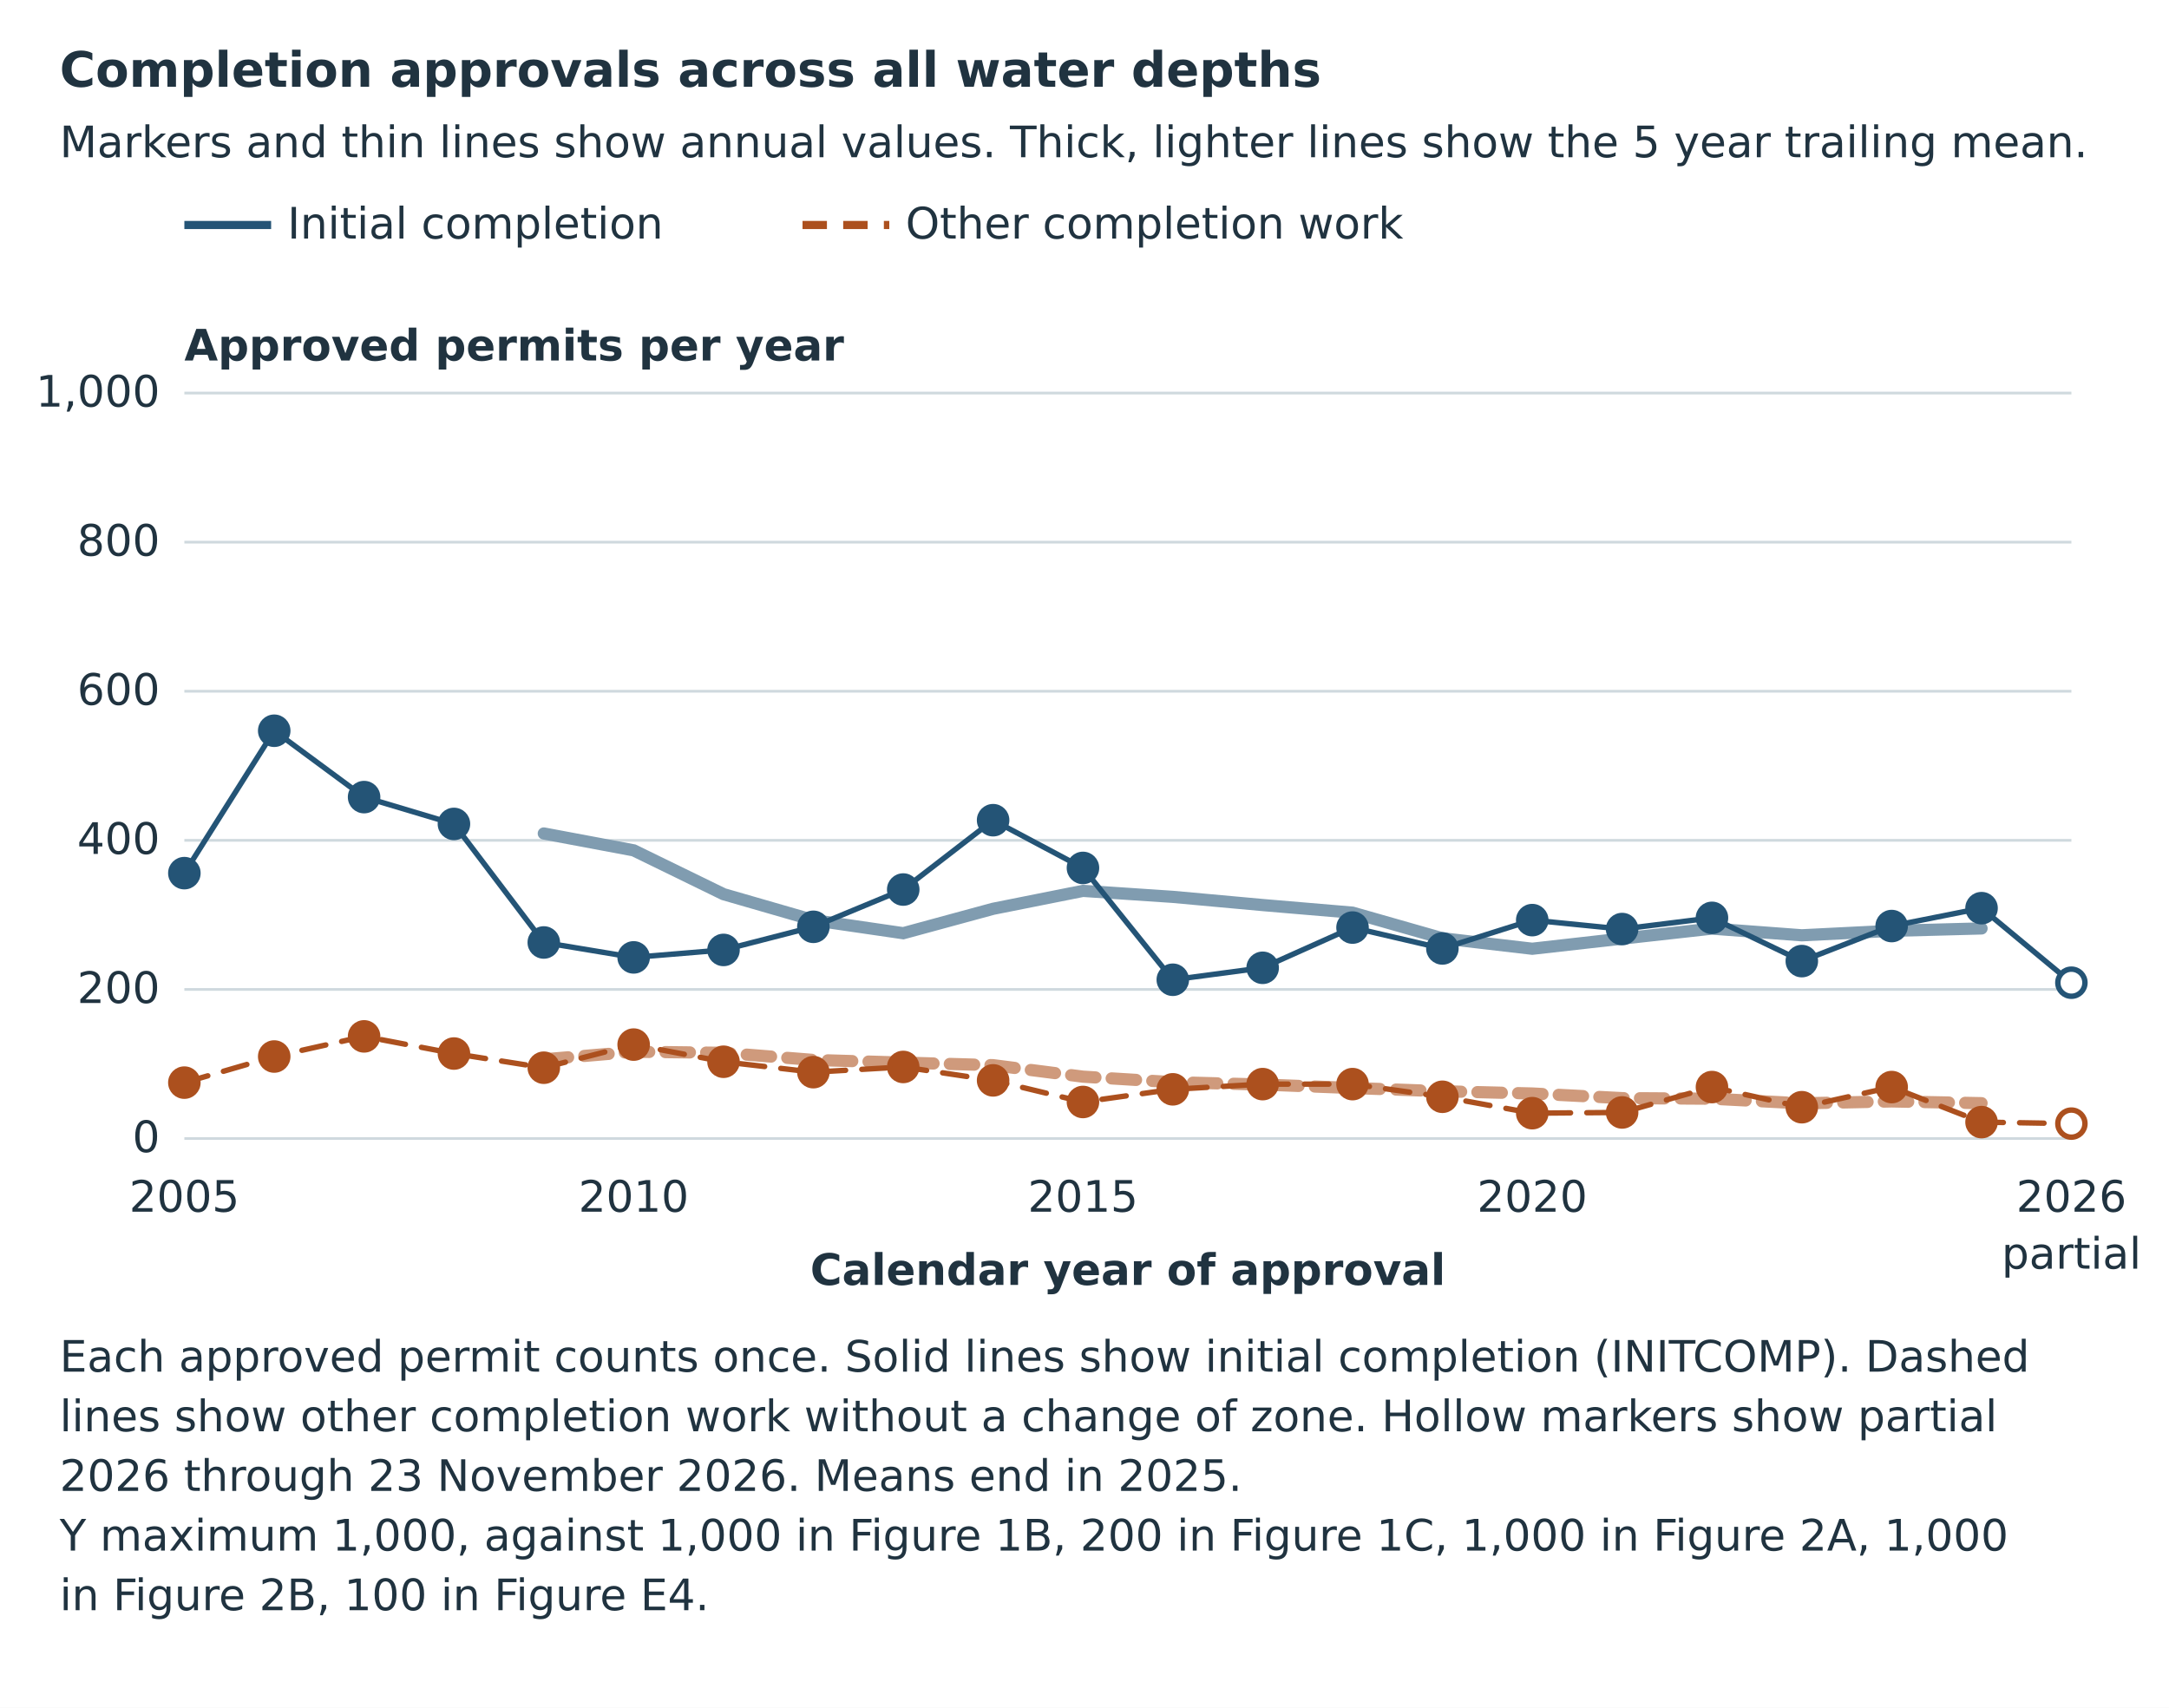
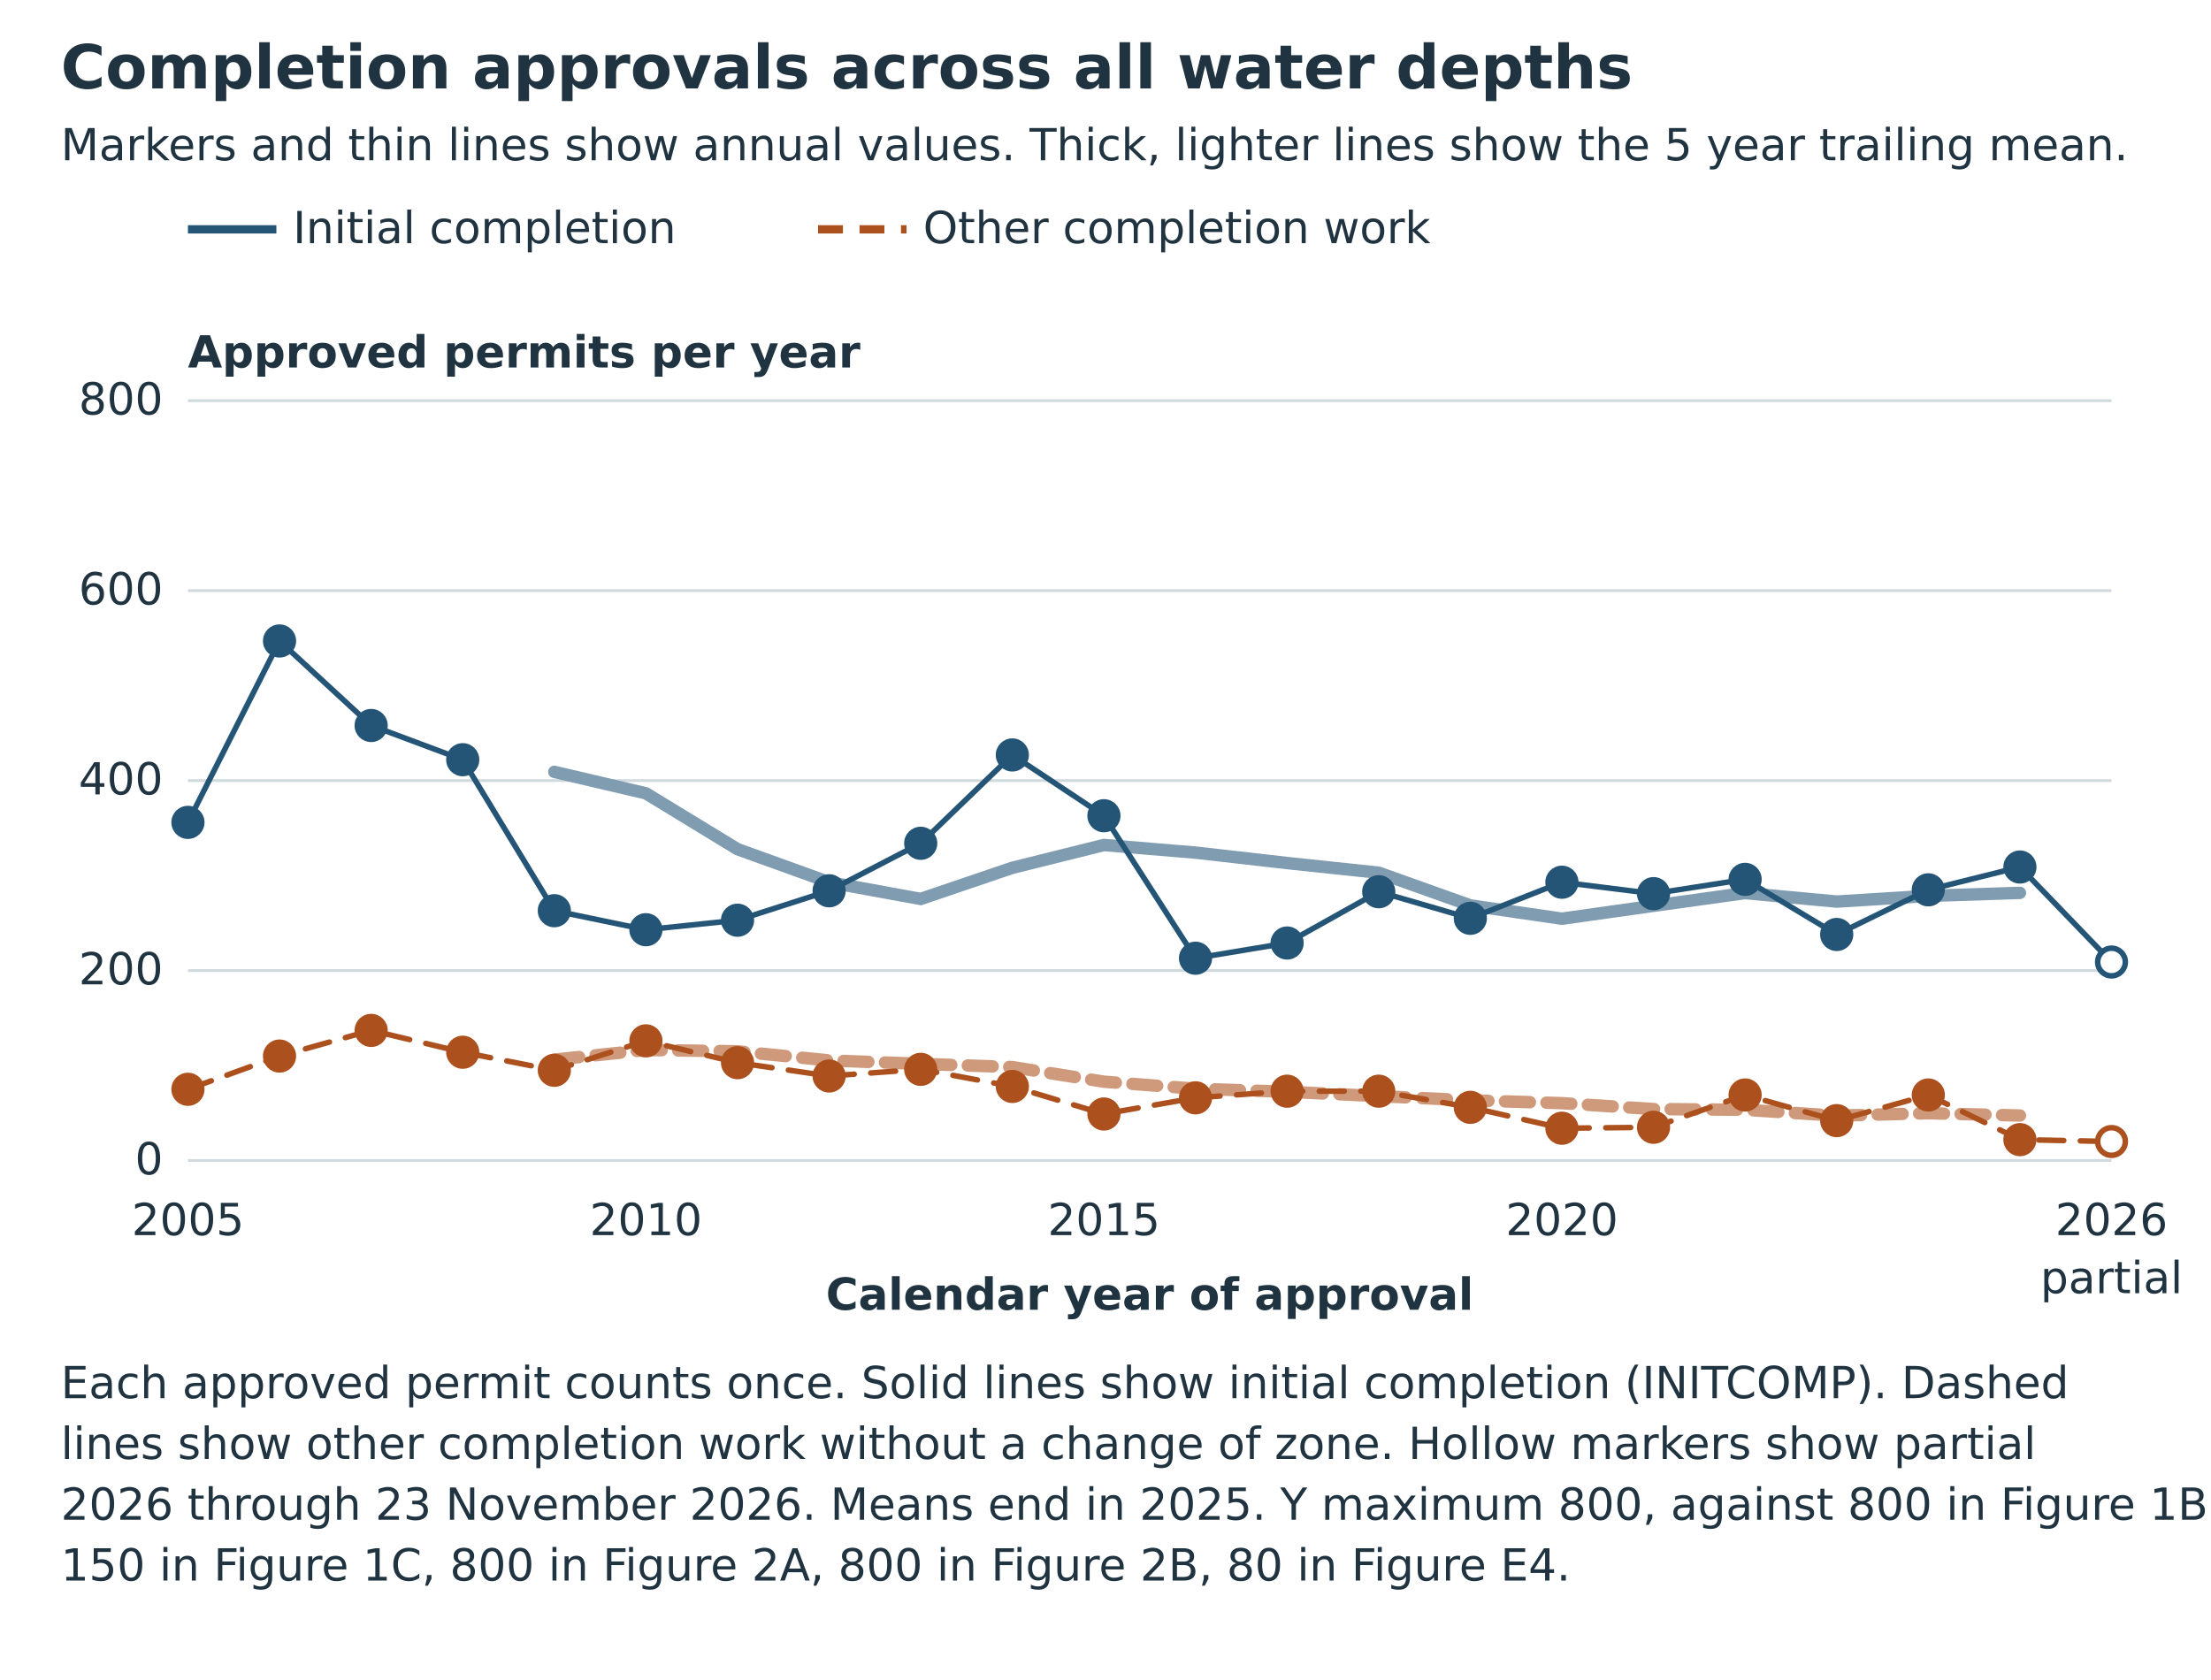
- <svg xmlns="http://www.w3.org/2000/svg" role="img" aria-label="Completion approvals across all water depths" font-family="'DejaVu Sans','Segoe UI',Arial,sans-serif" font-size="16" fill="#203340" width="800" height="630" viewBox="0 0 800 630">
-   <rect width="800" height="630" fill="white" />
-   <text x="22" y="32" font-size="18" font-weight="bold">Completion approvals across all water depths</text>
+ <svg xmlns="http://www.w3.org/2000/svg" role="img" aria-label="Completion approvals across all water depths" font-family="'DejaVu Sans','Segoe UI',Arial,sans-serif" font-size="16" fill="#203340" width="800" height="608" viewBox="0 0 800 608">
+   <rect width="800" height="608" fill="white" />
+   <text x="22" y="32" font-size="22" font-weight="bold">Completion approvals across all water depths</text>
  <text x="22" y="58">Markers and thin lines show annual values. Thick, lighter lines show the 5 year trailing mean.</text>
  <g data-legend="0">
    <rect x="62" y="70" height="27" width="217" fill="white" />
    <line x1="68" y1="83" x2="100" y2="83" stroke="#245476" stroke-width="3" />
    <text x="106" y="88">Initial completion</text>
  </g>
  <g data-legend="1">
    <rect x="290" y="70" height="27" width="244" fill="white" />
    <line x1="296" y1="83" x2="328" y2="83" stroke="#ac501e" stroke-width="3" stroke-dasharray="9 6" />
    <text x="334" y="88">Other completion work</text>
  </g>
  <text x="68" y="133" font-weight="bold">Approved permits per year</text>
-   <line x1="68" x2="764" y1="420.0" y2="420.0" stroke="#cfd9de" />
-   <text x="59" y="425.0" text-anchor="end">0</text>
-   <line x1="68" x2="764" y1="365.0" y2="365.0" stroke="#cfd9de" />
-   <text x="59" y="370.0" text-anchor="end">200</text>
-   <line x1="68" x2="764" y1="310.0" y2="310.0" stroke="#cfd9de" />
-   <text x="59" y="315.0" text-anchor="end">400</text>
-   <line x1="68" x2="764" y1="255.0" y2="255.0" stroke="#cfd9de" />
-   <text x="59" y="260.0" text-anchor="end">600</text>
-   <line x1="68" x2="764" y1="200.0" y2="200.0" stroke="#cfd9de" />
-   <text x="59" y="205.0" text-anchor="end">800</text>
-   <line x1="68" x2="764" y1="145.0" y2="145.0" stroke="#cfd9de" />
-   <text x="59" y="150.0" text-anchor="end">1,000</text>
-   <text x="68.0" y="447" text-anchor="middle">2005</text>
+   <line x1="68" x2="764" y1="420.00" y2="420.00" stroke="#cfd9de" />
+   <text x="59" y="425.00" text-anchor="end">0</text>
+   <line x1="68" x2="764" y1="351.25" y2="351.25" stroke="#cfd9de" />
+   <text x="59" y="356.25" text-anchor="end">200</text>
+   <line x1="68" x2="764" y1="282.50" y2="282.50" stroke="#cfd9de" />
+   <text x="59" y="287.50" text-anchor="end">400</text>
+   <line x1="68" x2="764" y1="213.75" y2="213.75" stroke="#cfd9de" />
+   <text x="59" y="218.75" text-anchor="end">600</text>
+   <line x1="68" x2="764" y1="145.00" y2="145.00" stroke="#cfd9de" />
+   <text x="59" y="150.00" text-anchor="end">800</text>
+   <text x="68.00" y="447" text-anchor="middle">2005</text>
  <text x="233.71" y="447" text-anchor="middle">2010</text>
  <text x="399.43" y="447" text-anchor="middle">2015</text>
  <text x="565.14" y="447" text-anchor="middle">2020</text>
-   <text x="764.0" y="447" text-anchor="middle">2026</text>
+   <text x="764.00" y="447" text-anchor="middle">2026</text>
  <text x="764" y="468" text-anchor="middle">partial</text>
-   <text x="416.0" y="474" text-anchor="middle" font-weight="bold">Calendar year of approval</text>
+   <text x="416.00" y="474" text-anchor="middle" font-weight="bold">Calendar year of approval</text>
  <g data-series="0" data-label="Initial completion">
-     <path d="M200.57,307.47l0,0 L233.71,313.69 L266.86,329.86 L300.00,339.43 L333.14,344.26 L366.29,335.25 L399.43,328.64 L432.57,330.85 L465.71,333.87 L498.86,336.68 L532.00,346.13 L565.14,349.99 L598.29,346.25 L631.43,342.56 L664.57,345.03 L697.71,343.38 L730.86,342.50" fill="none" stroke="#809cb0" stroke-width="4.5" stroke-linecap="round" class="trend" />
-     <path d="M68.00,322.10l0,0 L101.14,269.57 L134.29,294.05 L167.43,303.95 L200.57,347.68 L233.71,353.18 L266.86,350.43 L300.00,341.90 L333.14,328.15 L366.29,302.57 L399.43,320.18 L432.57,361.43 L465.71,357.02 L498.86,342.18 L532.00,349.88 L565.14,339.43 L598.29,342.73 L631.43,338.60 L664.57,354.55 L697.71,341.62 L730.86,335.02 L764.00,362.52" fill="none" stroke="#245476" stroke-width="2" stroke-linecap="round" class="annual" />
-     <circle cx="68.00" cy="322.10" r="5" stroke="#245476" stroke-width="2" fill="#245476" data-year="2005" />
-     <circle cx="101.14" cy="269.57" r="5" stroke="#245476" stroke-width="2" fill="#245476" data-year="2006" />
-     <circle cx="134.29" cy="294.05" r="5" stroke="#245476" stroke-width="2" fill="#245476" data-year="2007" />
-     <circle cx="167.43" cy="303.95" r="5" stroke="#245476" stroke-width="2" fill="#245476" data-year="2008" />
-     <circle cx="200.57" cy="347.68" r="5" stroke="#245476" stroke-width="2" fill="#245476" data-year="2009" />
-     <circle cx="233.71" cy="353.18" r="5" stroke="#245476" stroke-width="2" fill="#245476" data-year="2010" />
-     <circle cx="266.86" cy="350.43" r="5" stroke="#245476" stroke-width="2" fill="#245476" data-year="2011" />
-     <circle cx="300.00" cy="341.90" r="5" stroke="#245476" stroke-width="2" fill="#245476" data-year="2012" />
-     <circle cx="333.14" cy="328.15" r="5" stroke="#245476" stroke-width="2" fill="#245476" data-year="2013" />
-     <circle cx="366.29" cy="302.57" r="5" stroke="#245476" stroke-width="2" fill="#245476" data-year="2014" />
-     <circle cx="399.43" cy="320.18" r="5" stroke="#245476" stroke-width="2" fill="#245476" data-year="2015" />
-     <circle cx="432.57" cy="361.43" r="5" stroke="#245476" stroke-width="2" fill="#245476" data-year="2016" />
-     <circle cx="465.71" cy="357.02" r="5" stroke="#245476" stroke-width="2" fill="#245476" data-year="2017" />
-     <circle cx="498.86" cy="342.18" r="5" stroke="#245476" stroke-width="2" fill="#245476" data-year="2018" />
-     <circle cx="532.00" cy="349.88" r="5" stroke="#245476" stroke-width="2" fill="#245476" data-year="2019" />
-     <circle cx="565.14" cy="339.43" r="5" stroke="#245476" stroke-width="2" fill="#245476" data-year="2020" />
-     <circle cx="598.29" cy="342.73" r="5" stroke="#245476" stroke-width="2" fill="#245476" data-year="2021" />
-     <circle cx="631.43" cy="338.60" r="5" stroke="#245476" stroke-width="2" fill="#245476" data-year="2022" />
-     <circle cx="664.57" cy="354.55" r="5" stroke="#245476" stroke-width="2" fill="#245476" data-year="2023" />
-     <circle cx="697.71" cy="341.62" r="5" stroke="#245476" stroke-width="2" fill="#245476" data-year="2024" />
-     <circle cx="730.86" cy="335.02" r="5" stroke="#245476" stroke-width="2" fill="#245476" data-year="2025" />
-     <circle cx="764.00" cy="362.52" r="5" stroke="#245476" stroke-width="2" fill="white" data-year="2026" />
+     <path d="M200.57,279.34l0,0 L233.71,287.11 L266.86,307.32 L300.00,319.28 L333.14,325.33 L366.29,314.06 L399.43,305.81 L432.57,308.56 L465.71,312.34 L498.86,315.84 L532.00,327.67 L565.14,332.48 L598.29,327.81 L631.43,323.20 L664.57,326.29 L697.71,324.23 L730.86,323.13" fill="none" stroke="#809cb0" stroke-width="4.5" stroke-linecap="round" class="trend" />
+     <path d="M68.00,297.62l0,0 L101.14,231.97 L134.29,262.56 L167.43,274.94 L200.57,329.59 L233.71,336.47 L266.86,333.03 L300.00,322.38 L333.14,305.19 L366.29,273.22 L399.43,295.22 L432.57,346.78 L465.71,341.28 L498.86,322.72 L532.00,332.34 L565.14,319.28 L598.29,323.41 L631.43,318.25 L664.57,338.19 L697.71,322.03 L730.86,313.78 L764.00,348.16" fill="none" stroke="#245476" stroke-width="2" stroke-linecap="round" class="annual" />
+     <circle cx="68.00" cy="297.62" r="5" stroke="#245476" stroke-width="2" fill="#245476" data-year="2005" />
+     <circle cx="101.14" cy="231.97" r="5" stroke="#245476" stroke-width="2" fill="#245476" data-year="2006" />
+     <circle cx="134.29" cy="262.56" r="5" stroke="#245476" stroke-width="2" fill="#245476" data-year="2007" />
+     <circle cx="167.43" cy="274.94" r="5" stroke="#245476" stroke-width="2" fill="#245476" data-year="2008" />
+     <circle cx="200.57" cy="329.59" r="5" stroke="#245476" stroke-width="2" fill="#245476" data-year="2009" />
+     <circle cx="233.71" cy="336.47" r="5" stroke="#245476" stroke-width="2" fill="#245476" data-year="2010" />
+     <circle cx="266.86" cy="333.03" r="5" stroke="#245476" stroke-width="2" fill="#245476" data-year="2011" />
+     <circle cx="300.00" cy="322.38" r="5" stroke="#245476" stroke-width="2" fill="#245476" data-year="2012" />
+     <circle cx="333.14" cy="305.19" r="5" stroke="#245476" stroke-width="2" fill="#245476" data-year="2013" />
+     <circle cx="366.29" cy="273.22" r="5" stroke="#245476" stroke-width="2" fill="#245476" data-year="2014" />
+     <circle cx="399.43" cy="295.22" r="5" stroke="#245476" stroke-width="2" fill="#245476" data-year="2015" />
+     <circle cx="432.57" cy="346.78" r="5" stroke="#245476" stroke-width="2" fill="#245476" data-year="2016" />
+     <circle cx="465.71" cy="341.28" r="5" stroke="#245476" stroke-width="2" fill="#245476" data-year="2017" />
+     <circle cx="498.86" cy="322.72" r="5" stroke="#245476" stroke-width="2" fill="#245476" data-year="2018" />
+     <circle cx="532.00" cy="332.34" r="5" stroke="#245476" stroke-width="2" fill="#245476" data-year="2019" />
+     <circle cx="565.14" cy="319.28" r="5" stroke="#245476" stroke-width="2" fill="#245476" data-year="2020" />
+     <circle cx="598.29" cy="323.41" r="5" stroke="#245476" stroke-width="2" fill="#245476" data-year="2021" />
+     <circle cx="631.43" cy="318.25" r="5" stroke="#245476" stroke-width="2" fill="#245476" data-year="2022" />
+     <circle cx="664.57" cy="338.19" r="5" stroke="#245476" stroke-width="2" fill="#245476" data-year="2023" />
+     <circle cx="697.71" cy="322.03" r="5" stroke="#245476" stroke-width="2" fill="#245476" data-year="2024" />
+     <circle cx="730.86" cy="313.78" r="5" stroke="#245476" stroke-width="2" fill="#245476" data-year="2025" />
+     <circle cx="764.00" cy="348.16" r="5" stroke="#245476" stroke-width="2" fill="white" data-year="2026" />
  </g>
  <g data-series="1" data-label="Other completion work">
-     <path d="M200.57,390.80l0,0 L233.71,387.99 L266.86,388.38 L300.00,391.01 L333.14,392.00 L366.29,392.94 L399.43,397.18 L432.57,399.21 L465.71,400.09 L498.86,401.36 L532.00,402.56 L565.14,403.39 L598.29,405.10 L631.43,405.31 L664.57,407.02 L697.71,406.31 L730.86,406.96" fill="none" stroke="#cf9a7c" stroke-width="4.5" stroke-linecap="round" class="trend" stroke-dasharray="9 6" />
-     <path d="M68.00,399.38l0,0 L101.14,389.75 L134.29,382.32 L167.43,388.65 L200.57,393.88 L233.71,385.35 L266.86,391.68 L300.00,395.52 L333.14,393.60 L366.29,398.55 L399.43,406.52 L432.57,401.85 L465.71,399.93 L498.86,399.93 L532.00,404.60 L565.14,410.65 L598.29,410.38 L631.43,401.02 L664.57,408.45 L697.71,401.02 L730.86,413.95 L764.00,414.50" fill="none" stroke="#ac501e" stroke-width="2" stroke-linecap="round" class="annual" stroke-dasharray="9 6" />
-     <circle cx="68.00" cy="399.38" r="5" stroke="#ac501e" stroke-width="2" fill="#ac501e" data-year="2005" />
-     <circle cx="101.14" cy="389.75" r="5" stroke="#ac501e" stroke-width="2" fill="#ac501e" data-year="2006" />
-     <circle cx="134.29" cy="382.32" r="5" stroke="#ac501e" stroke-width="2" fill="#ac501e" data-year="2007" />
-     <circle cx="167.43" cy="388.65" r="5" stroke="#ac501e" stroke-width="2" fill="#ac501e" data-year="2008" />
-     <circle cx="200.57" cy="393.88" r="5" stroke="#ac501e" stroke-width="2" fill="#ac501e" data-year="2009" />
-     <circle cx="233.71" cy="385.35" r="5" stroke="#ac501e" stroke-width="2" fill="#ac501e" data-year="2010" />
-     <circle cx="266.86" cy="391.68" r="5" stroke="#ac501e" stroke-width="2" fill="#ac501e" data-year="2011" />
-     <circle cx="300.00" cy="395.52" r="5" stroke="#ac501e" stroke-width="2" fill="#ac501e" data-year="2012" />
-     <circle cx="333.14" cy="393.60" r="5" stroke="#ac501e" stroke-width="2" fill="#ac501e" data-year="2013" />
-     <circle cx="366.29" cy="398.55" r="5" stroke="#ac501e" stroke-width="2" fill="#ac501e" data-year="2014" />
-     <circle cx="399.43" cy="406.52" r="5" stroke="#ac501e" stroke-width="2" fill="#ac501e" data-year="2015" />
-     <circle cx="432.57" cy="401.85" r="5" stroke="#ac501e" stroke-width="2" fill="#ac501e" data-year="2016" />
-     <circle cx="465.71" cy="399.93" r="5" stroke="#ac501e" stroke-width="2" fill="#ac501e" data-year="2017" />
-     <circle cx="498.86" cy="399.93" r="5" stroke="#ac501e" stroke-width="2" fill="#ac501e" data-year="2018" />
-     <circle cx="532.00" cy="404.60" r="5" stroke="#ac501e" stroke-width="2" fill="#ac501e" data-year="2019" />
-     <circle cx="565.14" cy="410.65" r="5" stroke="#ac501e" stroke-width="2" fill="#ac501e" data-year="2020" />
-     <circle cx="598.29" cy="410.38" r="5" stroke="#ac501e" stroke-width="2" fill="#ac501e" data-year="2021" />
-     <circle cx="631.43" cy="401.02" r="5" stroke="#ac501e" stroke-width="2" fill="#ac501e" data-year="2022" />
-     <circle cx="664.57" cy="408.45" r="5" stroke="#ac501e" stroke-width="2" fill="#ac501e" data-year="2023" />
-     <circle cx="697.71" cy="401.02" r="5" stroke="#ac501e" stroke-width="2" fill="#ac501e" data-year="2024" />
-     <circle cx="730.86" cy="413.95" r="5" stroke="#ac501e" stroke-width="2" fill="#ac501e" data-year="2025" />
-     <circle cx="764.00" cy="414.50" r="5" stroke="#ac501e" stroke-width="2" fill="white" data-year="2026" />
+     <path d="M200.57,383.49l0,0 L233.71,379.99 L266.86,380.47 L300.00,383.77 L333.14,385.01 L366.29,386.18 L399.43,391.47 L432.57,394.01 L465.71,395.11 L498.86,396.69 L532.00,398.21 L565.14,399.24 L598.29,401.37 L631.43,401.64 L664.57,403.77 L697.71,402.88 L730.86,403.71" fill="none" stroke="#cf9a7c" stroke-width="4.5" stroke-linecap="round" class="trend" stroke-dasharray="9 6" />
+     <path d="M68.00,394.22l0,0 L101.14,382.19 L134.29,372.91 L167.43,380.81 L200.57,387.34 L233.71,376.69 L266.86,384.59 L300.00,389.41 L333.14,387.00 L366.29,393.19 L399.43,403.16 L432.57,397.31 L465.71,394.91 L498.86,394.91 L532.00,400.75 L565.14,408.31 L598.29,407.97 L631.43,396.28 L664.57,405.56 L697.71,396.28 L730.86,412.44 L764.00,413.12" fill="none" stroke="#ac501e" stroke-width="2" stroke-linecap="round" class="annual" stroke-dasharray="9 6" />
+     <circle cx="68.00" cy="394.22" r="5" stroke="#ac501e" stroke-width="2" fill="#ac501e" data-year="2005" />
+     <circle cx="101.14" cy="382.19" r="5" stroke="#ac501e" stroke-width="2" fill="#ac501e" data-year="2006" />
+     <circle cx="134.29" cy="372.91" r="5" stroke="#ac501e" stroke-width="2" fill="#ac501e" data-year="2007" />
+     <circle cx="167.43" cy="380.81" r="5" stroke="#ac501e" stroke-width="2" fill="#ac501e" data-year="2008" />
+     <circle cx="200.57" cy="387.34" r="5" stroke="#ac501e" stroke-width="2" fill="#ac501e" data-year="2009" />
+     <circle cx="233.71" cy="376.69" r="5" stroke="#ac501e" stroke-width="2" fill="#ac501e" data-year="2010" />
+     <circle cx="266.86" cy="384.59" r="5" stroke="#ac501e" stroke-width="2" fill="#ac501e" data-year="2011" />
+     <circle cx="300.00" cy="389.41" r="5" stroke="#ac501e" stroke-width="2" fill="#ac501e" data-year="2012" />
+     <circle cx="333.14" cy="387.00" r="5" stroke="#ac501e" stroke-width="2" fill="#ac501e" data-year="2013" />
+     <circle cx="366.29" cy="393.19" r="5" stroke="#ac501e" stroke-width="2" fill="#ac501e" data-year="2014" />
+     <circle cx="399.43" cy="403.16" r="5" stroke="#ac501e" stroke-width="2" fill="#ac501e" data-year="2015" />
+     <circle cx="432.57" cy="397.31" r="5" stroke="#ac501e" stroke-width="2" fill="#ac501e" data-year="2016" />
+     <circle cx="465.71" cy="394.91" r="5" stroke="#ac501e" stroke-width="2" fill="#ac501e" data-year="2017" />
+     <circle cx="498.86" cy="394.91" r="5" stroke="#ac501e" stroke-width="2" fill="#ac501e" data-year="2018" />
+     <circle cx="532.00" cy="400.75" r="5" stroke="#ac501e" stroke-width="2" fill="#ac501e" data-year="2019" />
+     <circle cx="565.14" cy="408.31" r="5" stroke="#ac501e" stroke-width="2" fill="#ac501e" data-year="2020" />
+     <circle cx="598.29" cy="407.97" r="5" stroke="#ac501e" stroke-width="2" fill="#ac501e" data-year="2021" />
+     <circle cx="631.43" cy="396.28" r="5" stroke="#ac501e" stroke-width="2" fill="#ac501e" data-year="2022" />
+     <circle cx="664.57" cy="405.56" r="5" stroke="#ac501e" stroke-width="2" fill="#ac501e" data-year="2023" />
+     <circle cx="697.71" cy="396.28" r="5" stroke="#ac501e" stroke-width="2" fill="#ac501e" data-year="2024" />
+     <circle cx="730.86" cy="412.44" r="5" stroke="#ac501e" stroke-width="2" fill="#ac501e" data-year="2025" />
+     <circle cx="764.00" cy="413.12" r="5" stroke="#ac501e" stroke-width="2" fill="white" data-year="2026" />
  </g>
  <text x="22" y="506">Each approved permit counts once. Solid lines show initial completion (INITCOMP). Dashed</text>
  <text x="22" y="528">lines show other completion work without a change of zone. Hollow markers show partial</text>
-   <text x="22" y="550">2026 through 23 November 2026. Means end in 2025.</text>
-   <text x="22" y="572">Y maximum 1,000, against 1,000 in Figure 1B, 200 in Figure 1C, 1,000 in Figure 2A, 1,000</text>
-   <text x="22" y="594">in Figure 2B, 100 in Figure E4.</text>
+   <text x="22" y="550">2026 through 23 November 2026. Means end in 2025. Y maximum 800, against 800 in Figure 1B,</text>
+   <text x="22" y="572">150 in Figure 1C, 800 in Figure 2A, 800 in Figure 2B, 80 in Figure E4.</text>
</svg>
